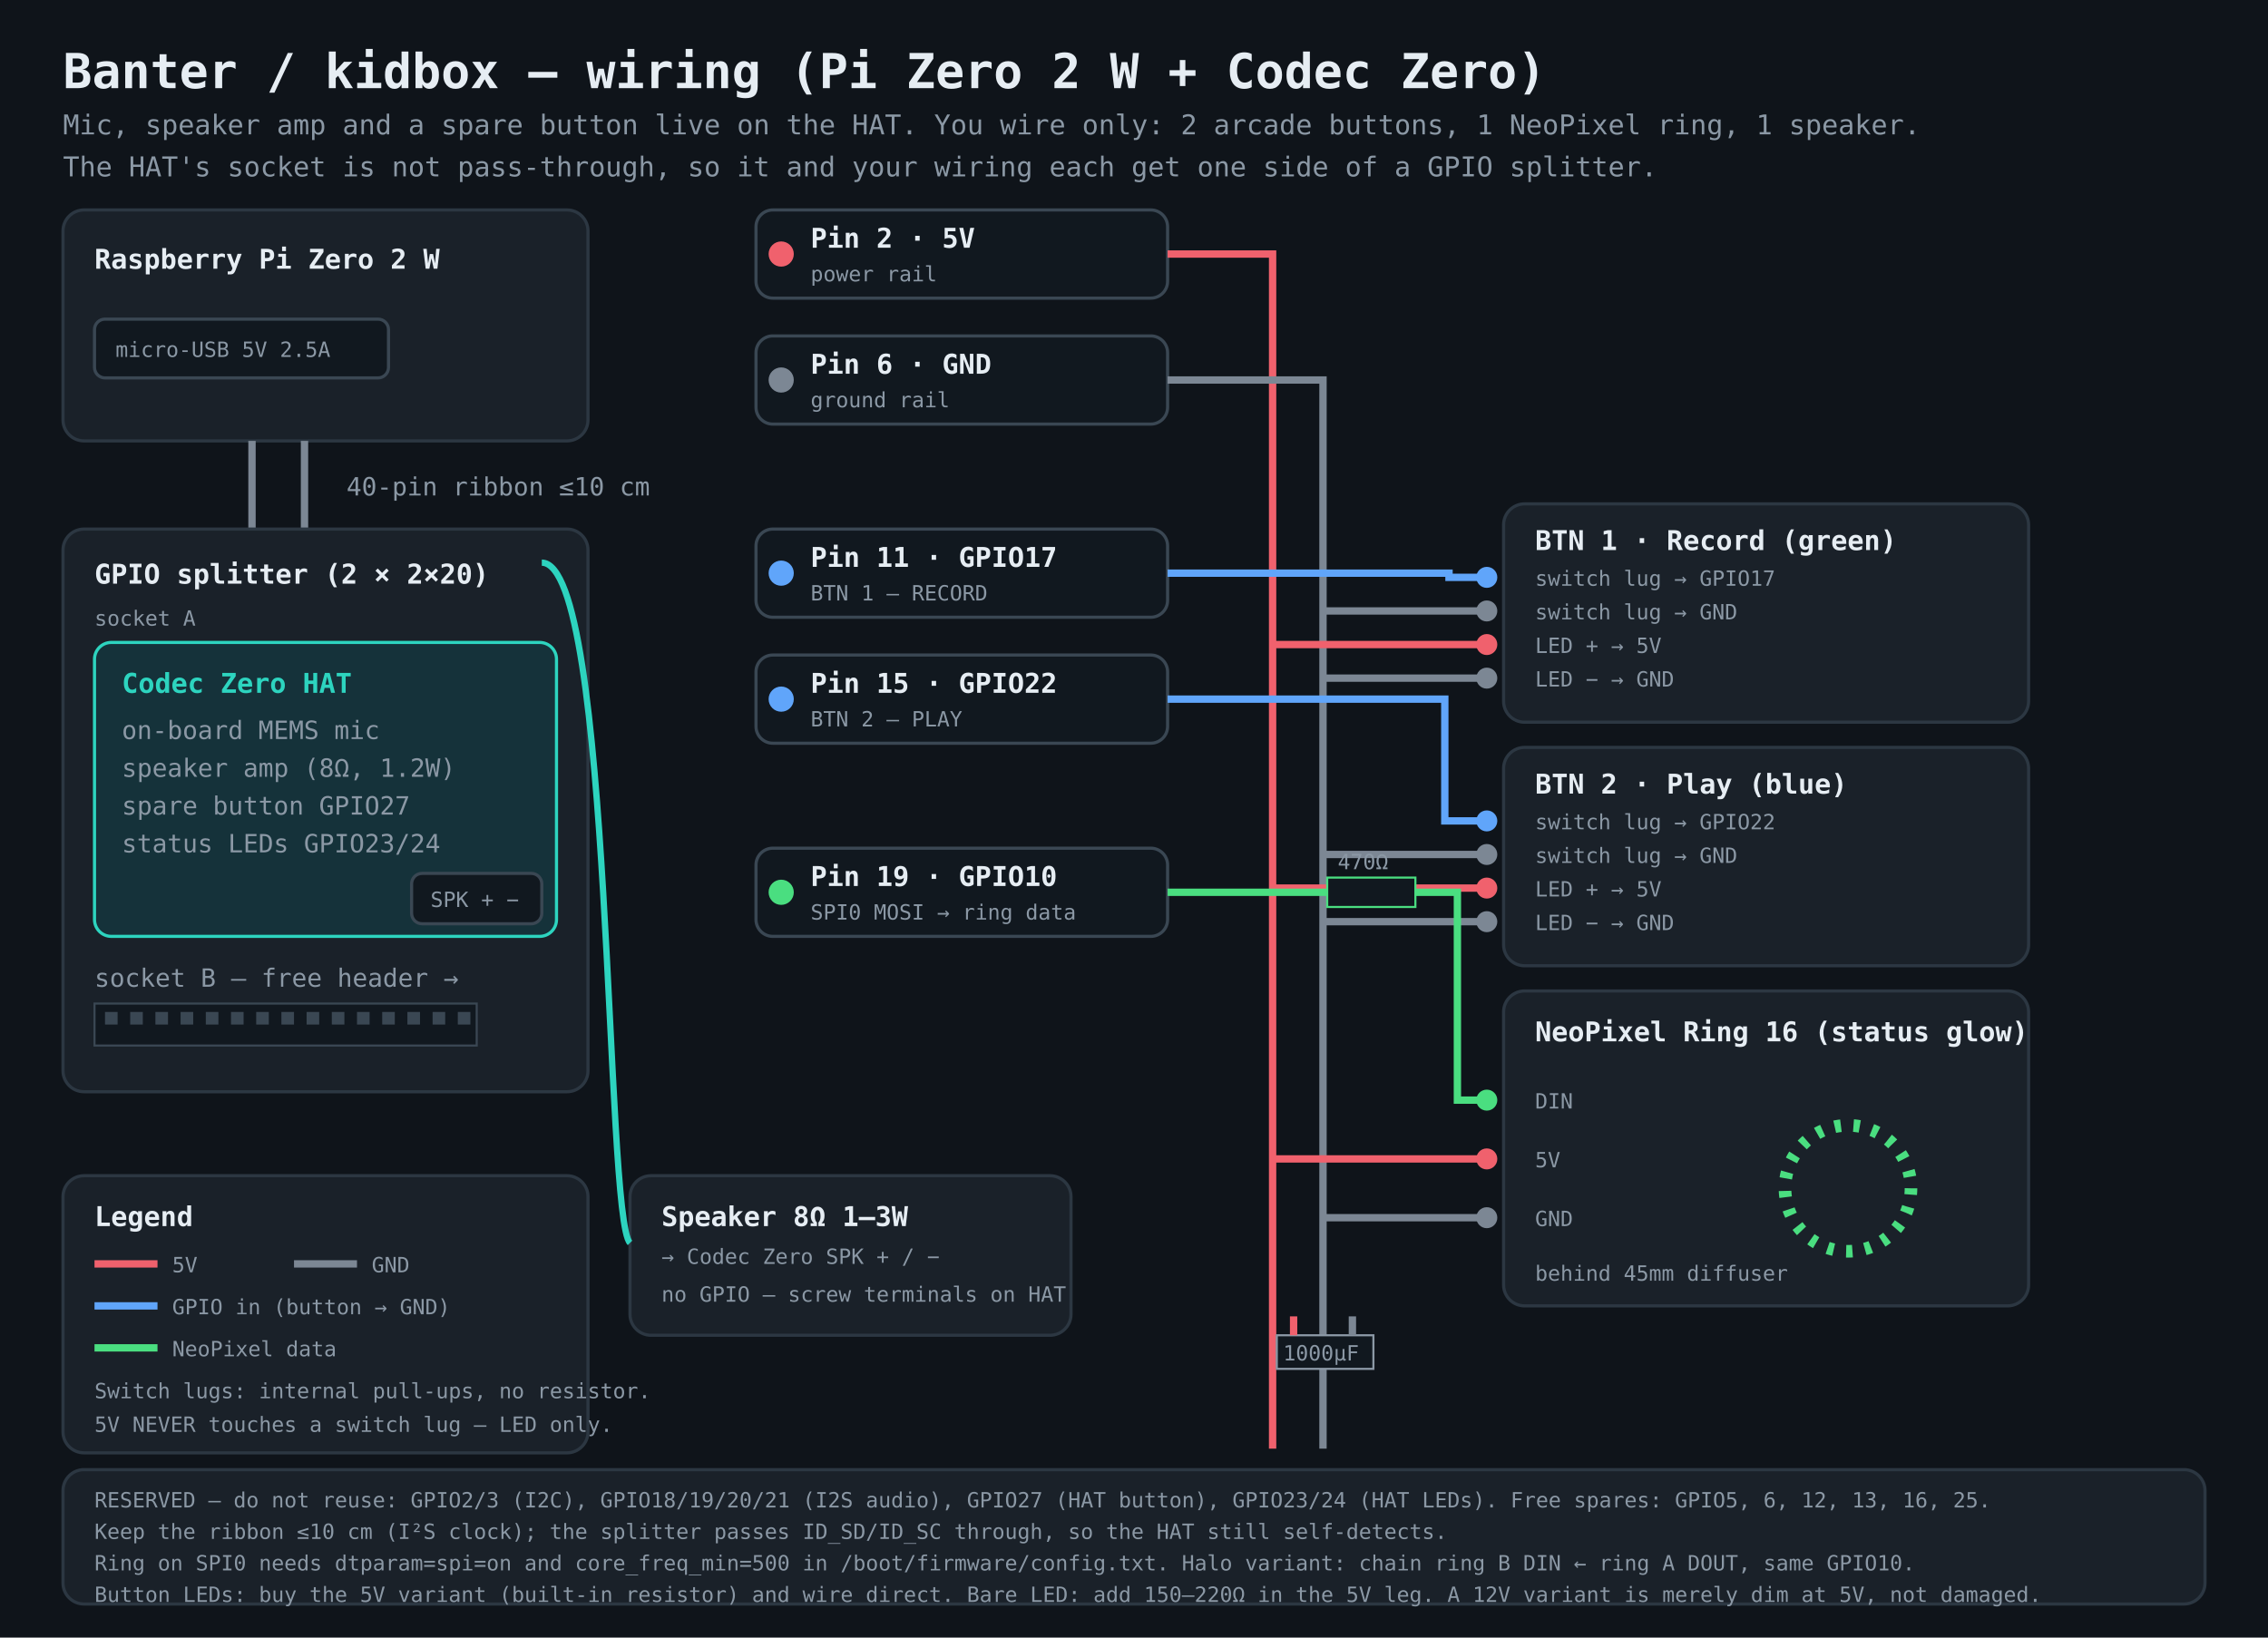
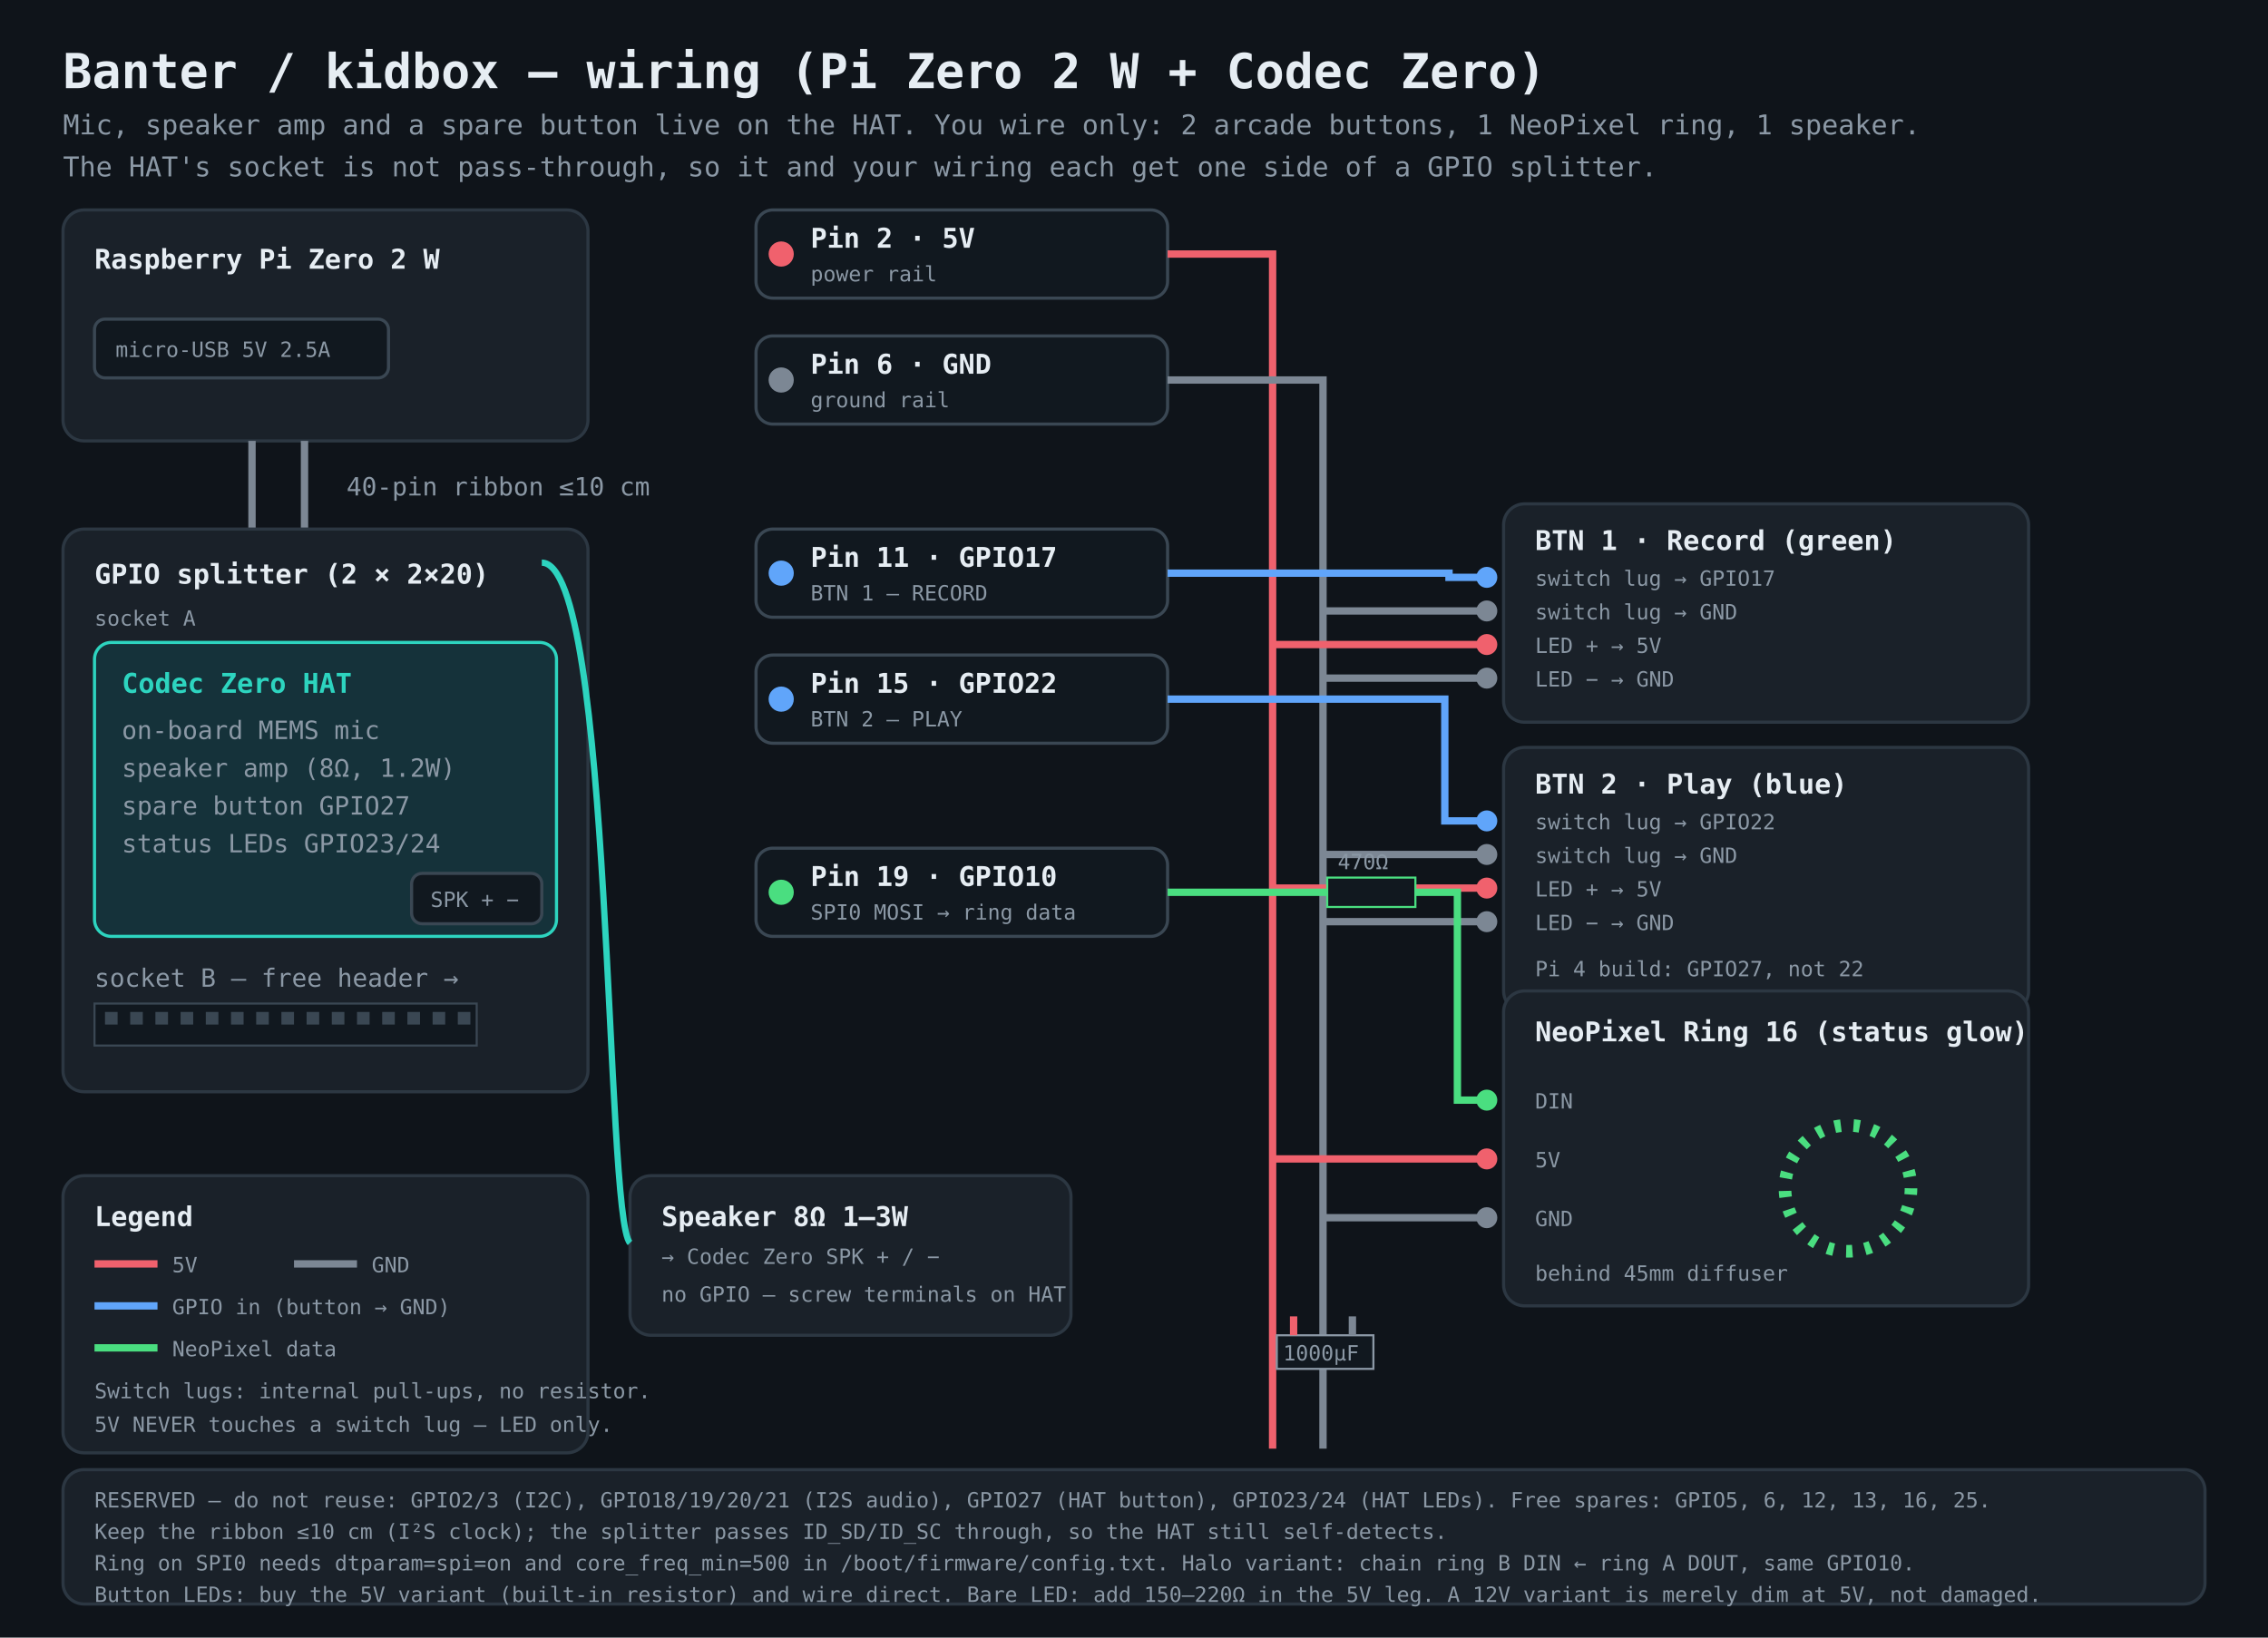
<svg xmlns="http://www.w3.org/2000/svg" viewBox="0 0 1080 780" font-family="ui-monospace, 'JetBrains Mono', Menlo, monospace">
  <style>
    .bg{fill:#0f141a}
    .panel{fill:#1a2129;stroke:#2c3742;stroke-width:1.5}
    .hat{fill:#15323a;stroke:#2dd4bf;stroke-width:1.5}
    .pin{fill:#11181f;stroke:#3a4753;stroke-width:1.5}
    .title{fill:#e6edf3;font-size:23px;font-weight:700}
    .sub{fill:#8b98a5;font-size:13px}
    .lbls{fill:#e6edf3;font-size:13px;font-weight:700}
    .mut{fill:#8b98a5;font-size:12px}
    .tiny{fill:#8b98a5;font-size:10px}
    .teal{fill:#2dd4bf;font-size:13px;font-weight:700}
    .w5{stroke:#f0616d;stroke-width:3.5;fill:none}
    .wg{stroke:#7c8794;stroke-width:3.5;fill:none}
    .wd{stroke:#4ade80;stroke-width:3.5;fill:none}
    .wb{stroke:#60a5fa;stroke-width:3.5;fill:none}
    .dot5{fill:#f0616d}.dotg{fill:#7c8794}.dotd{fill:#4ade80}.dotb{fill:#60a5fa}
  </style>
  <rect class="bg" x="0" y="0" width="1080" height="780" />
  <text class="title" x="30" y="42">Banter / kidbox — wiring (Pi Zero 2 W + Codec Zero)</text>
  <text class="sub" x="30" y="64">Mic, speaker amp and a spare button live on the HAT. You wire only: 2 arcade buttons, 1 NeoPixel ring, 1 speaker.</text>
  <text class="sub" x="30" y="84">The HAT's socket is not pass-through, so it and your wiring each get one side of a GPIO splitter.</text>
  <rect class="panel" x="30" y="100" width="250" height="110" rx="10" />
  <text class="lbls" x="45" y="128">Raspberry Pi Zero 2 W</text>
  <rect class="pin" x="45" y="152" width="140" height="28" rx="5" />
  <text class="tiny" x="55" y="170">micro-USB  5V 2.5A</text>
  <line x1="120" y1="210" x2="120" y2="252" class="wg" />
  <line x1="145" y1="210" x2="145" y2="252" class="wg" />
  <text class="mut" x="165" y="236">40-pin ribbon  ≤10 cm</text>
  <rect class="panel" x="30" y="252" width="250" height="268" rx="10" />
  <text class="lbls" x="45" y="278">GPIO splitter  (2 × 2×20)</text>
  <text class="tiny" x="45" y="298">socket A</text>
  <rect class="hat" x="45" y="306" width="220" height="140" rx="8" />
  <text class="teal" x="58" y="330">Codec Zero HAT</text>
  <text class="mut" x="58" y="352">on-board MEMS mic</text>
  <text class="mut" x="58" y="370">speaker amp (8Ω, 1.2W)</text>
  <text class="mut" x="58" y="388">spare button  GPIO27</text>
  <text class="mut" x="58" y="406">status LEDs  GPIO23/24</text>
  <rect class="pin" x="196" y="416" width="62" height="24" rx="5" />
  <text class="tiny" x="205" y="432">SPK + −</text>
  <text class="mut" x="45" y="470">socket B — free header →</text>
  <rect x="45" y="478" width="182" height="20" fill="#11181f" stroke="#3a4753" />
  <g fill="#3a4753">
    <rect x="50" y="482" width="6" height="6" />
    <rect x="62" y="482" width="6" height="6" />
    <rect x="74" y="482" width="6" height="6" />
    <rect x="86" y="482" width="6" height="6" />
    <rect x="98" y="482" width="6" height="6" />
    <rect x="110" y="482" width="6" height="6" />
    <rect x="122" y="482" width="6" height="6" />
    <rect x="134" y="482" width="6" height="6" />
    <rect x="146" y="482" width="6" height="6" />
    <rect x="158" y="482" width="6" height="6" />
    <rect x="170" y="482" width="6" height="6" />
    <rect x="182" y="482" width="6" height="6" />
    <rect x="194" y="482" width="6" height="6" />
    <rect x="206" y="482" width="6" height="6" />
    <rect x="218" y="482" width="6" height="6" />
  </g>
  <rect class="pin" x="360" y="100" width="196" height="42" rx="8" />
  <circle class="dot5" cx="372" cy="121" r="6" />
  <text class="lbls" x="386" y="118">Pin 2 · 5V</text>
  <text class="tiny" x="386" y="134">power rail</text>
  <rect class="pin" x="360" y="160" width="196" height="42" rx="8" />
  <circle class="dotg" cx="372" cy="181" r="6" />
  <text class="lbls" x="386" y="178">Pin 6 · GND</text>
  <text class="tiny" x="386" y="194">ground rail</text>
  <rect class="pin" x="360" y="252" width="196" height="42" rx="8" />
  <circle class="dotb" cx="372" cy="273" r="6" />
  <text class="lbls" x="386" y="270">Pin 11 · GPIO17</text>
  <text class="tiny" x="386" y="286">BTN 1 — RECORD</text>
  <rect class="pin" x="360" y="312" width="196" height="42" rx="8" />
  <circle class="dotb" cx="372" cy="333" r="6" />
  <text class="lbls" x="386" y="330">Pin 15 · GPIO22</text>
  <text class="tiny" x="386" y="346">BTN 2 — PLAY</text>
  <rect class="pin" x="360" y="404" width="196" height="42" rx="8" />
  <circle class="dotd" cx="372" cy="425" r="6" />
  <text class="lbls" x="386" y="422">Pin 19 · GPIO10</text>
  <text class="tiny" x="386" y="438">SPI0 MOSI → ring data</text>
  <path class="w5" d="M556 121 H606 V690" />
  <path class="wg" d="M556 181 H630 V690" />
  <text class="tiny" x="592" y="708">5V</text>
  <text class="tiny" x="618" y="708">GND</text>
  <rect class="panel" x="716" y="240" width="250" height="104" rx="10" />
  <text class="lbls" x="731" y="262">BTN 1 · Record (green)</text>
  <text class="tiny" x="731" y="279">switch lug → GPIO17</text>
  <text class="tiny" x="731" y="295">switch lug → GND</text>
  <text class="tiny" x="731" y="311">LED + → 5V</text>
  <text class="tiny" x="731" y="327">LED − → GND</text>
  <circle class="dotb" cx="708" cy="275" r="5" />
  <circle class="dotg" cx="708" cy="291" r="5" />
  <circle class="dot5" cx="708" cy="307" r="5" />
  <circle class="dotg" cx="708" cy="323" r="5" />
  <path class="wb" d="M556 273 H690 V275 H708" />
  <path class="wg" d="M630 291 H708" />
  <path class="w5" d="M606 307 H708" />
  <path class="wg" d="M630 323 H708" />
-   <rect class="panel" x="716" y="356" width="250" height="104" rx="10" />
+   <rect class="panel" x="716" y="356" width="250" height="126" rx="10" />
  <text class="lbls" x="731" y="378">BTN 2 · Play (blue)</text>
  <text class="tiny" x="731" y="395">switch lug → GPIO22</text>
  <text class="tiny" x="731" y="411">switch lug → GND</text>
  <text class="tiny" x="731" y="427">LED + → 5V</text>
  <text class="tiny" x="731" y="443">LED − → GND</text>
+   <text class="tiny" x="731" y="465">Pi 4 build: GPIO27, not 22</text>
  <circle class="dotb" cx="708" cy="391" r="5" />
  <circle class="dotg" cx="708" cy="407" r="5" />
  <circle class="dot5" cx="708" cy="423" r="5" />
  <circle class="dotg" cx="708" cy="439" r="5" />
  <path class="wb" d="M556 333 H688 V391 H708" />
  <path class="wg" d="M630 407 H708" />
  <path class="w5" d="M606 423 H708" />
  <path class="wg" d="M630 439 H708" />
  <rect class="panel" x="716" y="472" width="250" height="150" rx="10" />
  <text class="lbls" x="731" y="496">NeoPixel Ring 16 (status glow)</text>
  <circle cx="880" cy="566" r="30" fill="none" stroke="#4ade80" stroke-width="6" stroke-dasharray="3 6" />
  <text class="tiny" x="731" y="528">DIN</text>
  <text class="tiny" x="731" y="556">5V</text>
  <text class="tiny" x="731" y="584">GND</text>
  <text class="tiny" x="731" y="610">behind 45mm diffuser</text>
  <circle class="dotd" cx="708" cy="524" r="5" />
  <circle class="dot5" cx="708" cy="552" r="5" />
  <circle class="dotg" cx="708" cy="580" r="5" />
  <path class="wd" d="M556 425 H632" />
  <rect x="632" y="418" width="42" height="14" fill="#11181f" stroke="#4ade80" />
  <text class="tiny" x="637" y="414">470Ω</text>
  <path class="wd" d="M674 425 H694 V524 H708" />
  <path class="w5" d="M606 552 H708" />
  <path class="wg" d="M630 580 H708" />
  <rect x="608" y="636" width="46" height="16" fill="#11181f" stroke="#8b98a5" />
  <text class="tiny" x="611" y="648">1000µF</text>
  <path class="w5" d="M616 636 V627" />
  <path class="wg" d="M644 636 V627" />
  <rect class="panel" x="300" y="560" width="210" height="76" rx="10" />
  <text class="lbls" x="315" y="584">Speaker 8Ω 1–3W</text>
  <text class="tiny" x="315" y="602">→ Codec Zero SPK + / −</text>
  <text class="tiny" x="315" y="620">no GPIO — screw terminals on HAT</text>
  <path d="M258 268 C 292 268, 288 580, 300 592" fill="none" stroke="#2dd4bf" stroke-width="3" />
  <rect class="panel" x="30" y="560" width="250" height="132" rx="10" />
  <text class="lbls" x="45" y="584">Legend</text>
  <line x1="45" y1="602" x2="75" y2="602" class="w5" />
  <text class="tiny" x="82" y="606">5V</text>
  <line x1="140" y1="602" x2="170" y2="602" class="wg" />
  <text class="tiny" x="177" y="606">GND</text>
  <line x1="45" y1="622" x2="75" y2="622" class="wb" />
  <text class="tiny" x="82" y="626">GPIO in (button → GND)</text>
  <line x1="45" y1="642" x2="75" y2="642" class="wd" />
  <text class="tiny" x="82" y="646">NeoPixel data</text>
  <text class="tiny" x="45" y="666">Switch lugs: internal pull-ups, no resistor.</text>
  <text class="tiny" x="45" y="682">5V NEVER touches a switch lug — LED only.</text>
  <rect class="panel" x="30" y="700" width="1020" height="64" rx="10" />
  <text class="tiny" x="45" y="718">RESERVED — do not reuse: GPIO2/3 (I2C), GPIO18/19/20/21 (I2S audio), GPIO27 (HAT button), GPIO23/24 (HAT LEDs).  Free spares: GPIO5, 6, 12, 13, 16, 25.</text>
  <text class="tiny" x="45" y="733">Keep the ribbon ≤10 cm (I²S clock); the splitter passes ID_SD/ID_SC through, so the HAT still self-detects.</text>
  <text class="tiny" x="45" y="748">Ring on SPI0 needs  dtparam=spi=on  and  core_freq_min=500  in /boot/firmware/config.txt.   Halo variant: chain ring B DIN ← ring A DOUT, same GPIO10.</text>
  <text class="tiny" x="45" y="763">Button LEDs: buy the 5V variant (built-in resistor) and wire direct. Bare LED: add 150–220Ω in the 5V leg. A 12V variant is merely dim at 5V, not damaged.</text>
</svg>
